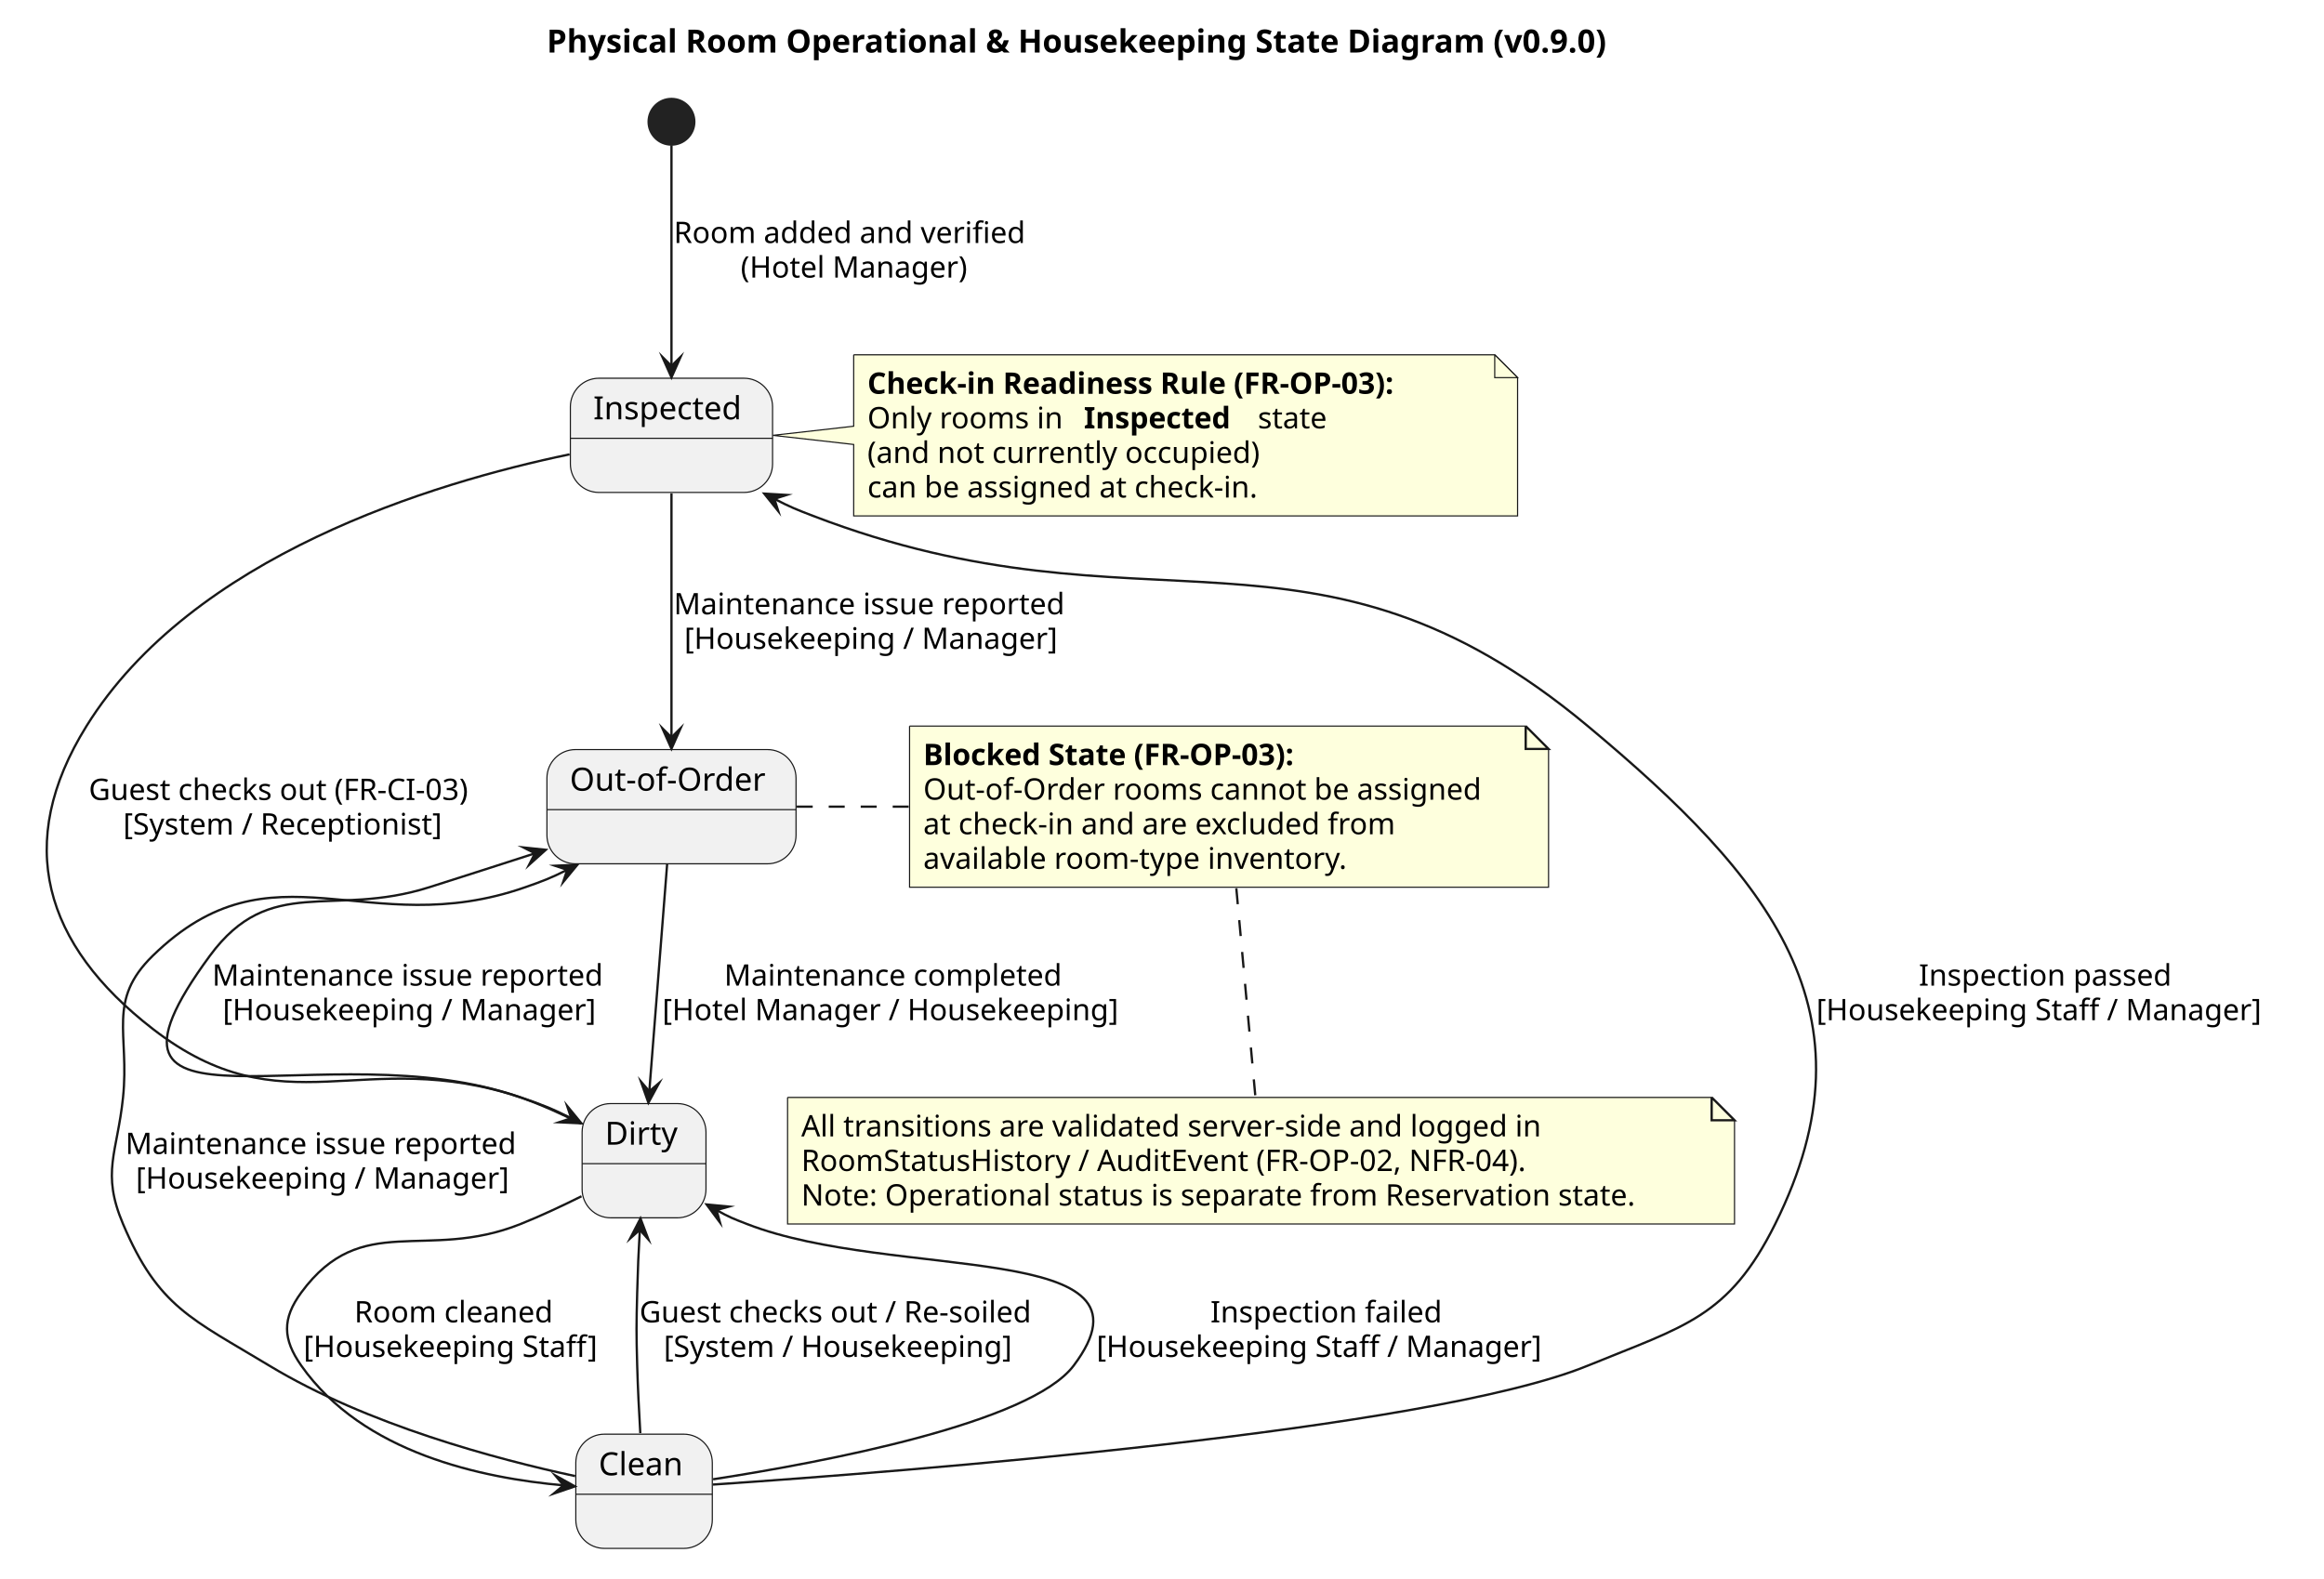
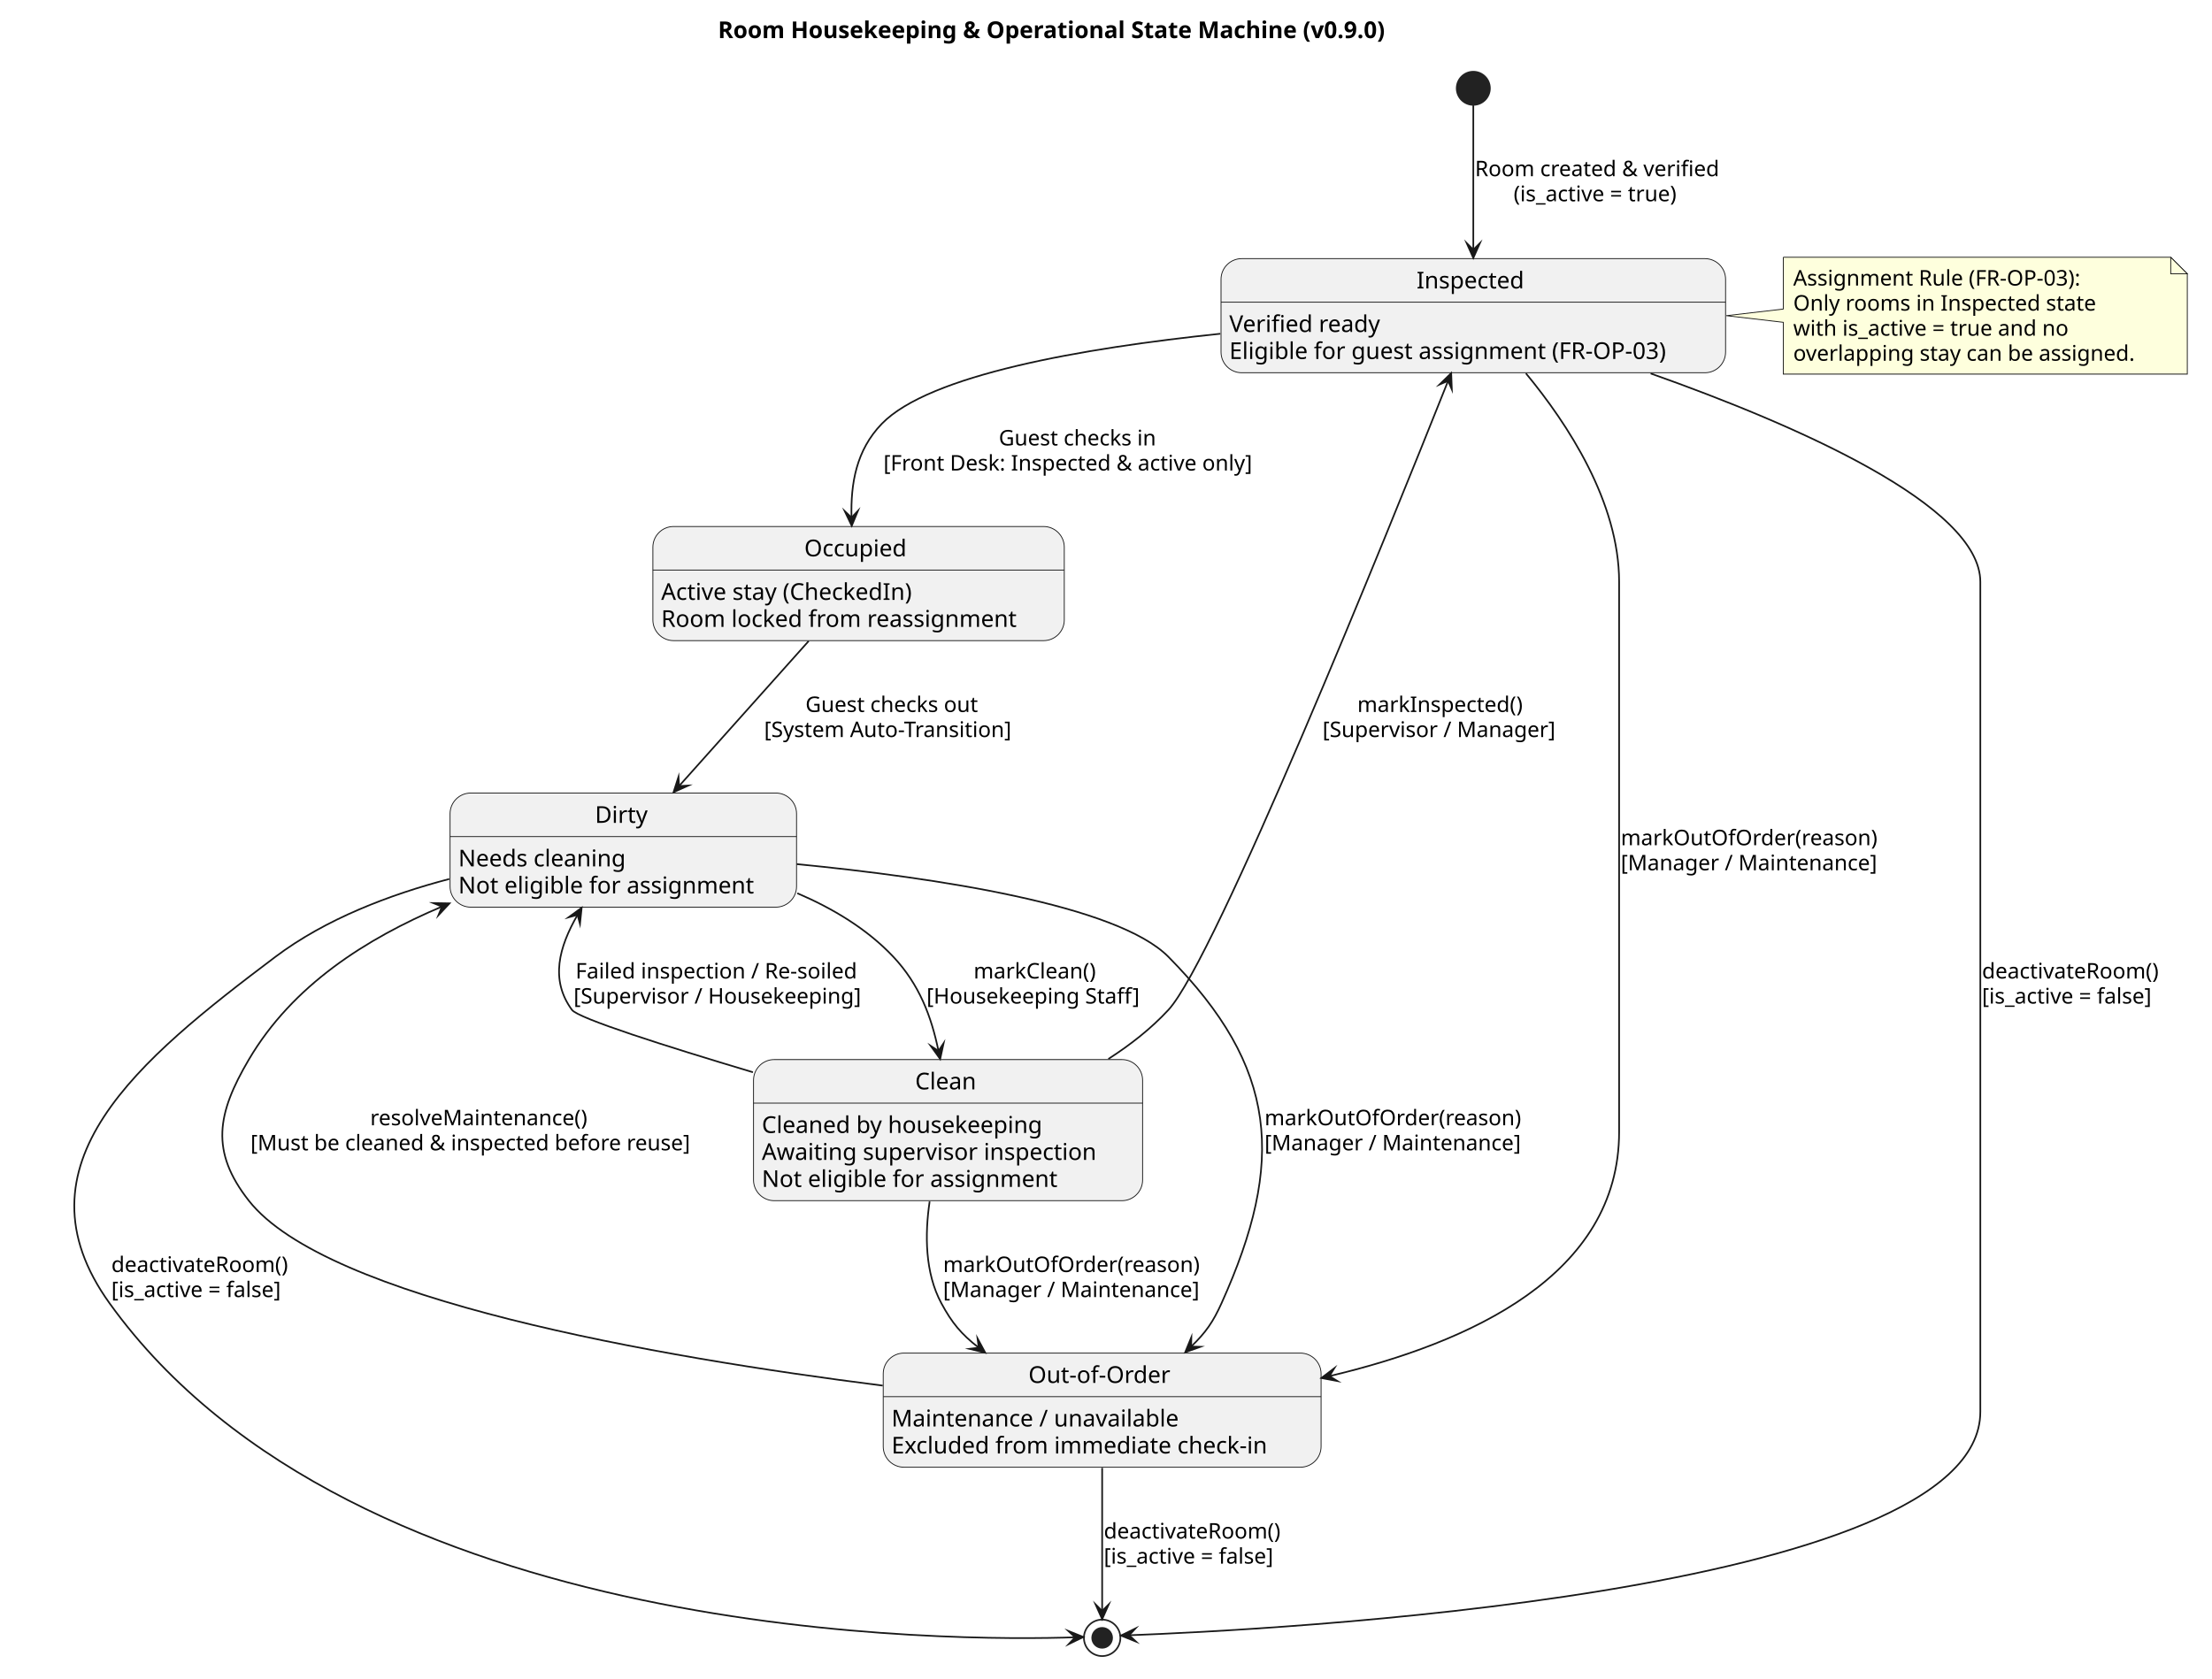
- <svg xmlns="http://www.w3.org/2000/svg" version="1.1" data-diagram-type="STATE" style="width:1017px;height:691px;background:#FFFFFF;" width="1017px" height="691px" viewBox="0 0 1017 691" zoomAndPan="magnify" preserveAspectRatio="none" contentStyleType="text/css">
+ <svg xmlns="http://www.w3.org/2000/svg" version="1.1" data-diagram-type="STATE" style="width:1335px;height:1013px;background:#FFFFFF;" width="1335px" height="1013px" viewBox="0 0 1335 1013" zoomAndPan="magnify" preserveAspectRatio="none" contentStyleType="text/css">
  <defs />
  <g font-family="sans-serif" lengthAdjust="spacing">
    <g class="title" data-source-line="1">
-       <text x="239.258" y="22.995" fill="#000" font-size="14" textLength="532.314" font-weight="700">Physical Room Operational &amp; Housekeeping State Diagram (v0.9.0)</text>
+       <text x="433.304" y="22.995" fill="#000" font-size="14" textLength="461.487" font-weight="700">Room Housekeeping &amp; Operational State Machine (v0.9.0)</text>
    </g>
    <g class="entity" data-qualified-name="Dirty" id="ent0001" data-source-line="5">
-       <rect x="254.74" y="483.057" width="54.2" height="50" fill="#F1F1F1" style="stroke:#181818;stroke-width:0.5;" rx="12.5" ry="12.5" />
-       <line x1="254.74" y1="509.354" x2="308.94" y2="509.354" style="stroke:#181818;stroke-width:0.5;" />
-       <text x="264.74" y="501.052" fill="#000" font-size="14" textLength="34.2">Dirty</text>
+       <rect x="271.62" y="478.717" width="209.116" height="68.891" fill="#F1F1F1" style="stroke:#181818;stroke-width:0.5;" rx="12.5" ry="12.5" />
+       <line x1="271.62" y1="505.014" x2="480.736" y2="505.014" style="stroke:#181818;stroke-width:0.5;" />
+       <text x="359.078" y="496.712" fill="#000" font-size="14" textLength="34.2">Dirty</text>
+       <text x="276.62" y="523.009" fill="#000" font-size="14" textLength="107.632">Needs cleaning</text>
+       <text x="276.62" y="539.306" fill="#000" font-size="14" textLength="189.116">Not eligible for assignment</text>
    </g>
    <g class="entity" data-qualified-name="Clean" id="ent0002" data-source-line="6">
-       <rect x="251.98" y="627.757" width="59.73" height="50" fill="#F1F1F1" style="stroke:#181818;stroke-width:0.5;" rx="12.5" ry="12.5" />
-       <line x1="251.98" y1="654.054" x2="311.71" y2="654.054" style="stroke:#181818;stroke-width:0.5;" />
-       <text x="261.98" y="645.752" fill="#000" font-size="14" textLength="39.73">Clean</text>
+       <rect x="454.77" y="639.607" width="234.819" height="85.188" fill="#F1F1F1" style="stroke:#181818;stroke-width:0.5;" rx="12.5" ry="12.5" />
+       <line x1="454.77" y1="665.904" x2="689.589" y2="665.904" style="stroke:#181818;stroke-width:0.5;" />
+       <text x="552.314" y="657.602" fill="#000" font-size="14" textLength="39.73">Clean</text>
+       <text x="459.77" y="683.899" fill="#000" font-size="14" textLength="181.392">Cleaned by housekeeping</text>
+       <text x="459.77" y="700.196" fill="#000" font-size="14" textLength="214.819">Awaiting supervisor inspection</text>
+       <text x="459.77" y="716.493" fill="#000" font-size="14" textLength="189.116">Not eligible for assignment</text>
    </g>
    <g class="entity" data-qualified-name="Inspected" id="ent0003" data-source-line="7">
-       <rect x="249.6" y="165.557" width="88.482" height="50" fill="#F1F1F1" style="stroke:#181818;stroke-width:0.5;" rx="12.5" ry="12.5" />
-       <line x1="249.6" y1="191.854" x2="338.082" y2="191.854" style="stroke:#181818;stroke-width:0.5;" />
-       <text x="259.6" y="183.552" fill="#000" font-size="14" textLength="68.482">Inspected</text>
+       <rect x="736.92" y="156.117" width="304.512" height="68.891" fill="#F1F1F1" style="stroke:#181818;stroke-width:0.5;" rx="12.5" ry="12.5" />
+       <line x1="736.92" y1="182.414" x2="1041.432" y2="182.414" style="stroke:#181818;stroke-width:0.5;" />
+       <text x="854.935" y="174.112" fill="#000" font-size="14" textLength="68.482">Inspected</text>
+       <text x="741.92" y="200.409" fill="#000" font-size="14" textLength="98.725">Verified ready</text>
+       <text x="741.92" y="216.706" fill="#000" font-size="14" textLength="284.512">Eligible for guest assignment (FR-OP-03)</text>
    </g>
-     <g class="entity" data-qualified-name="OOO" id="ent0004" data-source-line="8">
-       <rect x="239.34" y="328.097" width="109.011" height="50" fill="#F1F1F1" style="stroke:#181818;stroke-width:0.5;" rx="12.5" ry="12.5" />
-       <line x1="239.34" y1="354.394" x2="348.351" y2="354.394" style="stroke:#181818;stroke-width:0.5;" />
-       <text x="249.34" y="346.092" fill="#000" font-size="14" textLength="89.011">Out-of-Order</text>
+     <g class="entity" data-qualified-name="Occupied" id="ent0004" data-source-line="8">
+       <rect x="394.03" y="317.827" width="248.293" height="68.891" fill="#F1F1F1" style="stroke:#181818;stroke-width:0.5;" rx="12.5" ry="12.5" />
+       <line x1="394.03" y1="344.124" x2="642.323" y2="344.124" style="stroke:#181818;stroke-width:0.5;" />
+       <text x="485.395" y="335.822" fill="#000" font-size="14" textLength="65.563">Occupied</text>
+       <text x="399.03" y="362.119" fill="#000" font-size="14" textLength="166.592">Active stay (CheckedIn)</text>
+       <text x="399.03" y="378.416" fill="#000" font-size="14" textLength="228.293">Room locked from reassignment</text>
    </g>
-     <g class="start_entity" data-qualified-name=".start." id="ent0005" data-source-line="3">
-       <ellipse cx="293.84" cy="53.297" rx="10" ry="10" fill="#222" style="stroke:#222;stroke-width:1;" />
+     <g class="entity" data-qualified-name="OOO" id="ent0005" data-source-line="9">
+       <rect x="533.05" y="816.797" width="264.255" height="68.891" fill="#F1F1F1" style="stroke:#181818;stroke-width:0.5;" rx="12.5" ry="12.5" />
+       <line x1="533.05" y1="843.094" x2="797.305" y2="843.094" style="stroke:#181818;stroke-width:0.5;" />
+       <text x="620.672" y="834.792" fill="#000" font-size="14" textLength="89.011">Out-of-Order</text>
+       <text x="538.05" y="861.089" fill="#000" font-size="14" textLength="184.714">Maintenance / unavailable</text>
+       <text x="538.05" y="877.386" fill="#000" font-size="14" textLength="244.255">Excluded from immediate check-in</text>
    </g>
-     <g class="entity" data-qualified-name="GMN16" id="ent0017" data-source-line="22">
-       <path d="M373.58,155.297 L373.58,186.557 L338.23,190.557 L373.58,194.557 L373.58,225.828 A0,0 0 0 0 373.58,225.828 L664.108,225.828 A0,0 0 0 0 664.108,225.828 L664.108,165.297 L654.108,155.297 L373.58,155.297 A0,0 0 0 0 373.58,155.297" style="stroke:#181818;stroke-width:0.5;" fill="#FEFFDD" />
-       <path d="M654.108,155.297 L654.108,165.297 L664.108,165.297 L654.108,155.297" style="stroke:#181818;stroke-width:0.5;" fill="#FEFFDD" />
-       <text x="379.58" y="172.364" fill="#000" font-size="13" textLength="269.528" font-weight="700">Check-in Readiness Rule (FR-OP-03):</text>
-       <text x="379.58" y="187.497" fill="#000" font-size="13" textLength="90.581">Only rooms in</text>
-       <text x="474.293" y="187.497" fill="#000" font-size="13" textLength="71.995" font-weight="700">Inspected</text>
-       <text x="550.421" y="187.497" fill="#000" font-size="13" textLength="32.932">state</text>
-       <text x="379.58" y="202.629" fill="#000" font-size="13" textLength="185.605">(and not currently occupied)</text>
-       <text x="379.58" y="217.762" fill="#000" font-size="13" textLength="185.796">can be assigned at check-in.</text>
+     <g class="start_entity" data-qualified-name=".start." id="ent0006" data-source-line="3">
+       <ellipse cx="889.18" cy="53.297" rx="10" ry="10" fill="#222" style="stroke:#222;stroke-width:1;" />
    </g>
-     <g class="entity" data-qualified-name="GMN19" id="ent0020" data-source-line="29">
-       <path d="M398.03,317.827 L398.03,388.358 L677.659,388.358 L677.659,327.827 L667.659,317.827 L398.03,317.827" style="stroke:#181818;stroke-width:0.5;" fill="#FEFFDD" />
-       <path d="M667.659,317.827 L667.659,327.827 L677.659,327.827 L667.659,317.827" style="stroke:#181818;stroke-width:1;" fill="#FEFFDD" />
-       <text x="404.03" y="334.894" fill="#000" font-size="13" textLength="191.636" font-weight="700">Blocked State (FR-OP-03):</text>
-       <text x="404.03" y="350.027" fill="#000" font-size="13" textLength="258.629">Out-of-Order rooms cannot be assigned</text>
-       <text x="404.03" y="365.159" fill="#000" font-size="13" textLength="223.825">at check-in and are excluded from</text>
-       <text x="404.03" y="380.292" fill="#000" font-size="13" textLength="200.592">available room-type inventory.</text>
+     <g class="end_entity" data-qualified-name=".end." id="ent0017" data-source-line="24">
+       <ellipse cx="665.18" cy="988.687" rx="11" ry="11" fill="none" style="stroke:#222;stroke-width:1;" />
+       <ellipse cx="665.18" cy="988.687" rx="6" ry="6" fill="#222" style="stroke:#222;stroke-width:1;" />
    </g>
-     <g class="entity" data-qualified-name="GMN22" id="ent0023" data-source-line="36">
-       <path d="M344.65,480.357 L344.65,535.755 L759.04,535.755 L759.04,490.357 L749.04,480.357 L344.65,480.357" style="stroke:#181818;stroke-width:0.5;" fill="#FEFFDD" />
-       <path d="M749.04,480.357 L749.04,490.357 L759.04,490.357 L749.04,480.357" style="stroke:#181818;stroke-width:1;" fill="#FEFFDD" />
-       <text x="350.65" y="497.424" fill="#000" font-size="13" textLength="348.613">All transitions are validated server-side and logged in</text>
-       <text x="350.65" y="512.557" fill="#000" font-size="13" textLength="343.903">RoomStatusHistory / AuditEvent (FR-OP-02, NFR-04).</text>
-       <text x="350.65" y="527.689" fill="#000" font-size="13" textLength="393.39">Note: Operational status is separate from Reservation state.</text>
+     <g class="entity" data-qualified-name="GMN21" id="ent0022" data-source-line="29">
+       <path d="M1076.26,155.297 L1076.26,186.557 L1041.87,190.557 L1076.26,194.557 L1076.26,225.828 A0,0 0 0 0 1076.26,225.828 L1320.094,225.828 A0,0 0 0 0 1320.094,225.828 L1320.094,165.297 L1310.094,155.297 L1076.26,155.297 A0,0 0 0 0 1076.26,155.297" style="stroke:#181818;stroke-width:0.5;" fill="#FEFFDD" />
+       <path d="M1310.094,155.297 L1310.094,165.297 L1320.094,165.297 L1310.094,155.297" style="stroke:#181818;stroke-width:0.5;" fill="#FEFFDD" />
+       <text x="1082.26" y="172.364" fill="#000" font-size="13" textLength="188.716">Assignment Rule (FR-OP-03):</text>
+       <text x="1082.26" y="187.497" fill="#000" font-size="13" textLength="195.368">Only rooms in Inspected state</text>
+       <text x="1082.26" y="202.629" fill="#000" font-size="13" textLength="182.863">with is_active = true and no</text>
+       <text x="1082.26" y="217.762" fill="#000" font-size="13" textLength="222.834">overlapping stay can be assigned.</text>
    </g>
-     <g class="link" data-entity-1="ent0005" data-entity-2="ent0003" id="lnk6" data-source-line="3" data-link-type="dependency">
-       <path d="M293.84,63.597 C293.84,84.307 293.84,129.807 293.84,160.197" style="stroke:#181818;stroke-width:1;" fill="none" id="*start*-to-Inspected" />
-       <polygon points="293.84,165.197,297.84,156.197,293.84,160.197,289.84,156.197,293.84,165.197" fill="#181818" style="stroke:#181818;stroke-width:1;stroke-linejoin:miter;stroke-miterlimit:10;" />
-       <text x="294.84" y="106.364" fill="#000" font-size="13" textLength="164.265">Room added and verified</text>
-       <text x="324.125" y="121.497" fill="#000" font-size="13" textLength="105.695">(Hotel Manager)</text>
+     <g class="link" data-entity-1="ent0006" data-entity-2="ent0003" id="lnk7" data-source-line="3" data-link-type="dependency">
+       <path d="M889.18,63.597 C889.18,82.277 889.18,120.197 889.18,150.737" style="stroke:#181818;stroke-width:1;" fill="none" id="*start*-to-Inspected" />
+       <polygon points="889.18,155.737,893.18,146.737,889.18,150.737,885.18,146.737,889.18,155.737" fill="#181818" style="stroke:#181818;stroke-width:1;stroke-linejoin:miter;stroke-miterlimit:10;" />
+       <text x="890.18" y="106.364" fill="#000" font-size="13" textLength="159.028">Room created &amp; verified</text>
+       <text x="913.504" y="121.497" fill="#000" font-size="13" textLength="112.379">(is_active = true)</text>
    </g>
-     <g class="link" data-entity-1="ent0003" data-entity-2="ent0001" id="lnk7" data-source-line="10" data-link-type="dependency">
-       <path d="M249.24,198.877 C189.1,211.407 84.22,243.237 37.84,317.827 C6,369.037 19.16,413.447 66.84,450.357 C124.4,494.917 158.79,457.347 227.84,480.357 C236.77,483.337 241.63,485.277 249.97,489.457" style="stroke:#181818;stroke-width:1;" fill="none" id="Inspected-to-Dirty" />
-       <polygon points="254.44,491.697,248.186,484.088,249.97,489.457,244.602,491.24,254.44,491.697" fill="#181818" style="stroke:#181818;stroke-width:1;stroke-linejoin:miter;stroke-miterlimit:10;" />
-       <text x="38.84" y="350.164" fill="#000" font-size="13" textLength="182.19">Guest checks out (FR-CI-03)</text>
-       <text x="53.897" y="365.297" fill="#000" font-size="13" textLength="152.077">[System / Receptionist]</text>
+     <g class="link" data-entity-1="ent0001" data-entity-2="ent0002" id="lnk8" data-source-line="11" data-link-type="dependency">
+       <path d="M481.18,539.197 C502.6,548.357 523.38,560.787 539.18,577.607 C554.88,594.327 562.095,613.611 566.405,634.411" style="stroke:#181818;stroke-width:1;" fill="none" id="Dirty-to-Clean" />
+       <polygon points="567.42,639.307,569.511,629.682,566.405,634.411,561.677,631.306,567.42,639.307" fill="#181818" style="stroke:#181818;stroke-width:1;stroke-linejoin:miter;stroke-miterlimit:10;" />
+       <text x="587.592" y="590.674" fill="#000" font-size="13" textLength="80.539">markClean()</text>
+       <text x="559.18" y="605.807" fill="#000" font-size="13" textLength="137.363">[Housekeeping Staff]</text>
    </g>
-     <g class="link" data-entity-1="ent0002" data-entity-2="ent0001" id="lnk8" data-source-line="11" data-link-type="dependency">
-       <path d="M280.2,627.307 C279.65,618.057 279.11,607.427 278.84,597.757 C278.45,583.537 278.47,579.977 278.84,565.757 C279.12,555.117 279.411,548.349 279.991,538.319" style="stroke:#181818;stroke-width:1;" fill="none" id="Clean-to-Dirty" />
-       <polygon points="280.28,533.327,275.767,542.081,279.991,538.319,283.754,542.543,280.28,533.327" fill="#181818" style="stroke:#181818;stroke-width:1;stroke-linejoin:miter;stroke-miterlimit:10;" />
-       <text x="279.84" y="578.824" fill="#000" font-size="13" textLength="185.136">Guest checks out / Re-soiled</text>
-       <text x="290.466" y="593.957" fill="#000" font-size="13" textLength="163.884">[System / Housekeeping]</text>
+     <g class="link" data-entity-1="ent0002" data-entity-2="ent0001" id="lnk10" data-source-line="13" data-link-type="dependency">
+       <path d="M454.42,647.267 C401.06,631.327 348.92,614.707 345.18,609.607 C331.89,591.487 337.377,571.721 348.557,552.281" style="stroke:#181818;stroke-width:1;" fill="none" id="Clean-to-Dirty" />
+       <polygon points="351.05,547.947,343.096,553.755,348.557,552.281,350.031,557.743,351.05,547.947" fill="#181818" style="stroke:#181818;stroke-width:1;stroke-linejoin:miter;stroke-miterlimit:10;" />
+       <text x="347.345" y="590.674" fill="#000" font-size="13" textLength="182.54">Failed inspection / Re-soiled</text>
+       <text x="346.18" y="605.807" fill="#000" font-size="13" textLength="184.869">[Supervisor / Housekeeping]</text>
    </g>
-     <g class="link" data-entity-1="ent0001" data-entity-2="ent0002" id="lnk9" data-source-line="12" data-link-type="dependency">
-       <path d="M254.47,523.627 C246.05,527.817 236.68,532.217 227.84,535.757 C186.35,552.377 158.32,529.737 131.84,565.757 C123.42,577.217 123.66,586.117 131.84,597.757 C158.9,636.257 211.19,646.991 246.61,650.161" style="stroke:#181818;stroke-width:1;" fill="none" id="Dirty-to-Clean" />
-       <polygon points="251.59,650.607,242.982,645.821,246.61,650.161,242.269,653.789,251.59,650.607" fill="#181818" style="stroke:#181818;stroke-width:1;stroke-linejoin:miter;stroke-miterlimit:10;" />
-       <text x="155.047" y="578.824" fill="#000" font-size="13" textLength="92.949">Room cleaned</text>
-       <text x="132.84" y="593.957" fill="#000" font-size="13" textLength="137.363">[Housekeeping Staff]</text>
+     <g class="link" data-entity-1="ent0002" data-entity-2="ent0003" id="lnk9" data-source-line="12" data-link-type="dependency">
+       <path d="M668.93,639.237 C682.17,630.737 694.77,620.877 705.18,609.607 C733.33,579.137 836.539,323.822 873.979,229.892" style="stroke:#181818;stroke-width:1;" fill="none" id="Clean-to-Inspected" />
+       <polygon points="875.83,225.247,868.782,232.126,873.979,229.892,876.213,235.088,875.83,225.247" fill="#181818" style="stroke:#181818;stroke-width:1;stroke-linejoin:miter;stroke-miterlimit:10;" />
+       <text x="819.178" y="429.784" fill="#000" font-size="13" textLength="107.237">markInspected()</text>
+       <text x="798.18" y="444.917" fill="#000" font-size="13" textLength="149.233">[Supervisor / Manager]</text>
    </g>
-     <g class="link" data-entity-1="ent0002" data-entity-2="ent0001" id="lnk11" data-source-line="14" data-link-type="dependency">
-       <path d="M312.06,647.507 C360.21,640.057 450.84,622.987 469.84,597.757 C511.52,542.427 391.4,560.877 326.84,535.757 C320.92,533.447 319.224,532.864 313.554,529.664" style="stroke:#181818;stroke-width:1;" fill="none" id="Clean-to-Dirty-1" />
-       <polygon points="309.2,527.207,315.072,535.114,313.554,529.664,319.004,528.147,309.2,527.207" fill="#181818" style="stroke:#181818;stroke-width:1;stroke-linejoin:miter;stroke-miterlimit:10;" />
-       <text x="529.688" y="578.824" fill="#000" font-size="13" textLength="107.294">Inspection failed</text>
-       <text x="479.84" y="593.957" fill="#000" font-size="13" textLength="206.991">[Housekeeping Staff / Manager]</text>
+     <g class="link" data-entity-1="ent0003" data-entity-2="ent0004" id="lnk11" data-source-line="15" data-link-type="dependency">
+       <path d="M736.51,201.467 C652.97,210.177 560.76,226.307 532.18,255.827 C516.69,271.827 513.381,291.969 513.911,312.429" style="stroke:#181818;stroke-width:1;" fill="none" id="Inspected-to-Occupied" />
+       <polygon points="514.04,317.427,517.806,308.326,513.911,312.429,509.808,308.533,514.04,317.427" fill="#181818" style="stroke:#181818;stroke-width:1;stroke-linejoin:miter;stroke-miterlimit:10;" />
+       <text x="602.788" y="268.894" fill="#000" font-size="13" textLength="103.13">Guest checks in</text>
+       <text x="533.18" y="284.027" fill="#000" font-size="13" textLength="242.347">[Front Desk: Inspected &amp; active only]</text>
    </g>
-     <g class="link" data-entity-1="ent0002" data-entity-2="ent0003" id="lnk10" data-source-line="13" data-link-type="dependency">
-       <path d="M312.02,649.817 C395,644.177 625.08,626.327 694.84,597.757 C737.12,580.437 756.49,576.667 776.84,535.757 C822.94,443.107 774.31,384.127 694.84,317.827 C574.97,217.817 501.58,281.797 355.84,225.827 C348.72,223.097 345.86,221.976 338.87,218.356" style="stroke:#181818;stroke-width:1;" fill="none" id="Clean-to-Inspected" />
-       <polygon points="334.43,216.057,340.582,223.748,338.87,218.356,344.261,216.644,334.43,216.057" fill="#181818" style="stroke:#181818;stroke-width:1;stroke-linejoin:miter;stroke-miterlimit:10;" />
-       <text x="839.689" y="431.424" fill="#000" font-size="13" textLength="117.292">Inspection passed</text>
-       <text x="794.84" y="446.557" fill="#000" font-size="13" textLength="206.991">[Housekeeping Staff / Manager]</text>
+     <g class="link" data-entity-1="ent0004" data-entity-2="ent0001" id="lnk12" data-source-line="16" data-link-type="dependency">
+       <path d="M488.06,386.967 C464.05,413.847 433.892,447.579 409.822,474.509" style="stroke:#181818;stroke-width:1;" fill="none" id="Occupied-to-Dirty" />
+       <polygon points="406.49,478.237,415.47,474.192,409.822,474.509,409.505,468.861,406.49,478.237" fill="#181818" style="stroke:#181818;stroke-width:1;stroke-linejoin:miter;stroke-miterlimit:10;" />
+       <text x="486.098" y="429.784" fill="#000" font-size="13" textLength="112.569">Guest checks out</text>
+       <text x="461.18" y="444.917" fill="#000" font-size="13" textLength="162.405">[System Auto-Transition]</text>
    </g>
-     <g class="link" data-entity-1="ent0001" data-entity-2="ent0004" id="lnk12" data-source-line="16" data-link-type="dependency">
-       <path d="M254.37,491.877 C246.03,487.707 236.72,483.477 227.84,480.357 C142.27,450.267 27.33,506.117 91.84,418.357 C118.32,382.347 145.24,401.897 187.84,388.357 C204.43,383.087 217.703,378.827 234.103,373.517" style="stroke:#181818;stroke-width:1;" fill="none" id="Dirty-to-OOO" />
-       <polygon points="238.86,371.977,229.065,370.944,234.103,373.517,231.53,378.555,238.86,371.977" fill="#181818" style="stroke:#181818;stroke-width:1;stroke-linejoin:miter;stroke-miterlimit:10;" />
-       <text x="92.84" y="431.424" fill="#000" font-size="13" textLength="181.619">Maintenance issue reported</text>
-       <text x="97.455" y="446.557" fill="#000" font-size="13" textLength="172.39">[Housekeeping / Manager]</text>
+     <g class="link" data-entity-1="ent0001" data-entity-2="ent0005" id="lnk13" data-source-line="18" data-link-type="dependency">
+       <path d="M480.82,521.617 C565.03,529.857 674.26,546.317 705.18,577.607 C771.29,644.507 775.89,701.077 737.18,786.797 C732.17,797.877 727.78,804.347 718.89,812.867" style="stroke:#181818;stroke-width:1;" fill="none" id="Dirty-to-OOO" />
+       <polygon points="715.28,816.327,724.545,812.987,718.89,812.867,719.01,807.212,715.28,816.327" fill="#181818" style="stroke:#181818;stroke-width:1;stroke-linejoin:miter;stroke-miterlimit:10;" />
+       <text x="763.19" y="679.274" fill="#000" font-size="13" textLength="163.471">markOutOfOrder(reason)</text>
+       <text x="763.18" y="694.407" fill="#000" font-size="13" textLength="163.49">[Manager / Maintenance]</text>
    </g>
-     <g class="link" data-entity-1="ent0004" data-entity-2="ent0001" id="lnk15" data-source-line="19" data-link-type="dependency">
-       <path d="M291.94,378.327 C289.7,406.887 286.392,449.082 284.142,477.692" style="stroke:#181818;stroke-width:1;" fill="none" id="OOO-to-Dirty" />
-       <polygon points="283.75,482.677,288.443,474.018,284.142,477.692,280.468,473.391,283.75,482.677" fill="#181818" style="stroke:#181818;stroke-width:1;stroke-linejoin:miter;stroke-miterlimit:10;" />
-       <text x="316.906" y="431.424" fill="#000" font-size="13" textLength="156.825">Maintenance completed</text>
-       <text x="289.84" y="446.557" fill="#000" font-size="13" textLength="210.958">[Hotel Manager / Housekeeping]</text>
+     <g class="link" data-entity-1="ent0005" data-entity-2="ent0001" id="lnk16" data-source-line="22" data-link-type="dependency">
+       <path d="M532.76,836.427 C396.25,819.137 196.94,784.317 150.18,724.797 C126.79,695.027 130.97,672.237 150.18,639.607 C176.64,594.657 221.077,566.609 266.717,547.259" style="stroke:#181818;stroke-width:1;" fill="none" id="OOO-to-Dirty" />
+       <polygon points="271.32,545.307,261.473,545.137,266.717,547.259,264.595,552.503,271.32,545.307" fill="#181818" style="stroke:#181818;stroke-width:1;stroke-linejoin:miter;stroke-miterlimit:10;" />
+       <text x="223.416" y="679.274" fill="#000" font-size="13" textLength="141.235">resolveMaintenance()</text>
+       <text x="151.18" y="694.407" fill="#000" font-size="13" textLength="285.708">[Must be cleaned &amp; inspected before reuse]</text>
    </g>
-     <g class="link" data-entity-1="ent0002" data-entity-2="ent0004" id="lnk13" data-source-line="17" data-link-type="dependency">
-       <path d="M251.69,646.107 C217.42,638.747 160.68,623.657 117.84,597.757 C83.95,577.267 69.29,572.227 53.84,535.757 C44.24,513.087 51.3,504.847 53.84,480.357 C56.75,452.357 46.69,438.017 66.84,418.357 C119.57,366.917 160.32,412.697 229.84,388.357 C237.46,385.697 240.787,384.451 248.217,380.741" style="stroke:#181818;stroke-width:1;" fill="none" id="Clean-to-OOO" />
-       <polygon points="252.69,378.507,242.851,378.949,248.217,380.741,246.425,386.106,252.69,378.507" fill="#181818" style="stroke:#181818;stroke-width:1;stroke-linejoin:miter;stroke-miterlimit:10;" />
-       <text x="54.84" y="505.124" fill="#000" font-size="13" textLength="181.619">Maintenance issue reported</text>
-       <text x="59.455" y="520.257" fill="#000" font-size="13" textLength="172.39">[Housekeeping / Manager]</text>
+     <g class="link" data-entity-1="ent0002" data-entity-2="ent0005" id="lnk14" data-source-line="19" data-link-type="dependency">
+       <path d="M561.06,725.277 C558.14,745.047 558.16,768.277 568.18,786.797 C574.5,798.477 580.043,805.3 590.683,813.52" style="stroke:#181818;stroke-width:1;" fill="none" id="Clean-to-OOO" />
+       <polygon points="594.64,816.577,589.963,807.909,590.683,813.52,585.072,814.24,594.64,816.577" fill="#181818" style="stroke:#181818;stroke-width:1;stroke-linejoin:miter;stroke-miterlimit:10;" />
+       <text x="569.19" y="767.864" fill="#000" font-size="13" textLength="163.471">markOutOfOrder(reason)</text>
+       <text x="569.18" y="782.997" fill="#000" font-size="13" textLength="163.49">[Manager / Maintenance]</text>
    </g>
-     <g class="link" data-entity-1="ent0003" data-entity-2="ent0004" id="lnk14" data-source-line="18" data-link-type="dependency">
-       <path d="M293.84,215.947 C293.84,246.207 293.84,292.497 293.84,322.747" style="stroke:#181818;stroke-width:1;" fill="none" id="Inspected-to-OOO" />
-       <polygon points="293.84,327.747,297.84,318.747,293.84,322.747,289.84,318.747,293.84,327.747" fill="#181818" style="stroke:#181818;stroke-width:1;stroke-linejoin:miter;stroke-miterlimit:10;" />
-       <text x="294.84" y="268.894" fill="#000" font-size="13" textLength="181.619">Maintenance issue reported</text>
-       <text x="299.455" y="284.027" fill="#000" font-size="13" textLength="172.39">[Housekeeping / Manager]</text>
+     <g class="link" data-entity-1="ent0003" data-entity-2="ent0005" id="lnk15" data-source-line="20" data-link-type="dependency">
+       <path d="M920.95,225.397 C946.16,255.867 977.18,303.157 977.18,351.277 C977.18,351.277 977.18,351.277 977.18,683.207 C977.18,769.837 887.395,810.555 802.355,830.695" style="stroke:#181818;stroke-width:1;" fill="none" id="Inspected-to-OOO" />
+       <polygon points="797.49,831.847,807.17,833.665,802.355,830.695,805.326,825.88,797.49,831.847" fill="#181818" style="stroke:#181818;stroke-width:1;stroke-linejoin:miter;stroke-miterlimit:10;" />
+       <text x="978.19" y="510.234" fill="#000" font-size="13" textLength="163.471">markOutOfOrder(reason)</text>
+       <text x="978.18" y="525.367" fill="#000" font-size="13" textLength="163.49">[Manager / Maintenance]</text>
    </g>
-     <g class="link" data-entity-1="ent0004" data-entity-2="ent0020" id="lnk21" data-source-line="29" data-link-type="association">
-       <path d="M348.65,353.097 C365.03,353.097 381.41,353.097 397.79,353.097" style="stroke:#181818;stroke-width:1;stroke-dasharray:7,7;" fill="none" id="OOO-GMN19" />
+     <g class="link" data-entity-1="ent0003" data-entity-2="ent0017" id="lnk18" data-source-line="24" data-link-type="dependency">
+       <path d="M996.2,225.447 C1084.44,256.707 1195.18,305.127 1195.18,351.277 C1195.18,351.277 1195.18,351.277 1195.18,852.237 C1195.18,963.237 758.297,984.271 681.487,987.121" style="stroke:#181818;stroke-width:1;" fill="none" id="Inspected-to-*end*" />
+       <polygon points="676.49,987.307,685.632,990.97,681.487,987.121,685.335,982.976,676.49,987.307" fill="#181818" style="stroke:#181818;stroke-width:1;stroke-linejoin:miter;stroke-miterlimit:10;" />
+       <text x="1196.205" y="590.674" fill="#000" font-size="13" textLength="116.575">deactivateRoom()</text>
+       <text x="1196.18" y="605.807" fill="#000" font-size="13" textLength="116.625">[is_active = false]</text>
    </g>
-     <g class="link" data-entity-1="ent0020" data-entity-2="ent0023" id="lnk24" data-source-line="36" data-link-type="association">
-       <path d="M541.02,388.807 C543.55,416.477 547.05,454.687 549.37,480.097" style="stroke:#181818;stroke-width:1;stroke-dasharray:7,7;" fill="none" id="GMN19-GMN22" />
+     <g class="link" data-entity-1="ent0001" data-entity-2="ent0017" id="lnk19" data-source-line="25" data-link-type="dependency">
+       <path d="M271.16,530.597 C235.3,539.997 196.6,554.697 166.18,577.607 C83.87,639.617 6,703.147 66.18,786.797 C214.46,992.927 579.393,990.695 648.843,988.355" style="stroke:#181818;stroke-width:1;" fill="none" id="Dirty-to-*end*" />
+       <polygon points="653.84,988.187,644.71,984.492,648.843,988.355,644.98,992.488,653.84,988.187" fill="#181818" style="stroke:#181818;stroke-width:1;stroke-linejoin:miter;stroke-miterlimit:10;" />
+       <text x="67.205" y="767.864" fill="#000" font-size="13" textLength="116.575">deactivateRoom()</text>
+       <text x="67.18" y="782.997" fill="#000" font-size="13" textLength="116.625">[is_active = false]</text>
+     </g>
+     <g class="link" data-entity-1="ent0005" data-entity-2="ent0017" id="lnk20" data-source-line="26" data-link-type="dependency">
+       <path d="M665.18,886.067 C665.18,916.157 665.18,953.277 665.18,972.447" style="stroke:#181818;stroke-width:1;" fill="none" id="OOO-to-*end*" />
+       <polygon points="665.18,977.447,669.18,968.447,665.18,972.447,661.18,968.447,665.18,977.447" fill="#181818" style="stroke:#181818;stroke-width:1;stroke-linejoin:miter;stroke-miterlimit:10;" />
+       <text x="666.205" y="928.754" fill="#000" font-size="13" textLength="116.575">deactivateRoom()</text>
+       <text x="666.18" y="943.887" fill="#000" font-size="13" textLength="116.625">[is_active = false]</text>
    </g>
  </g>
</svg>
